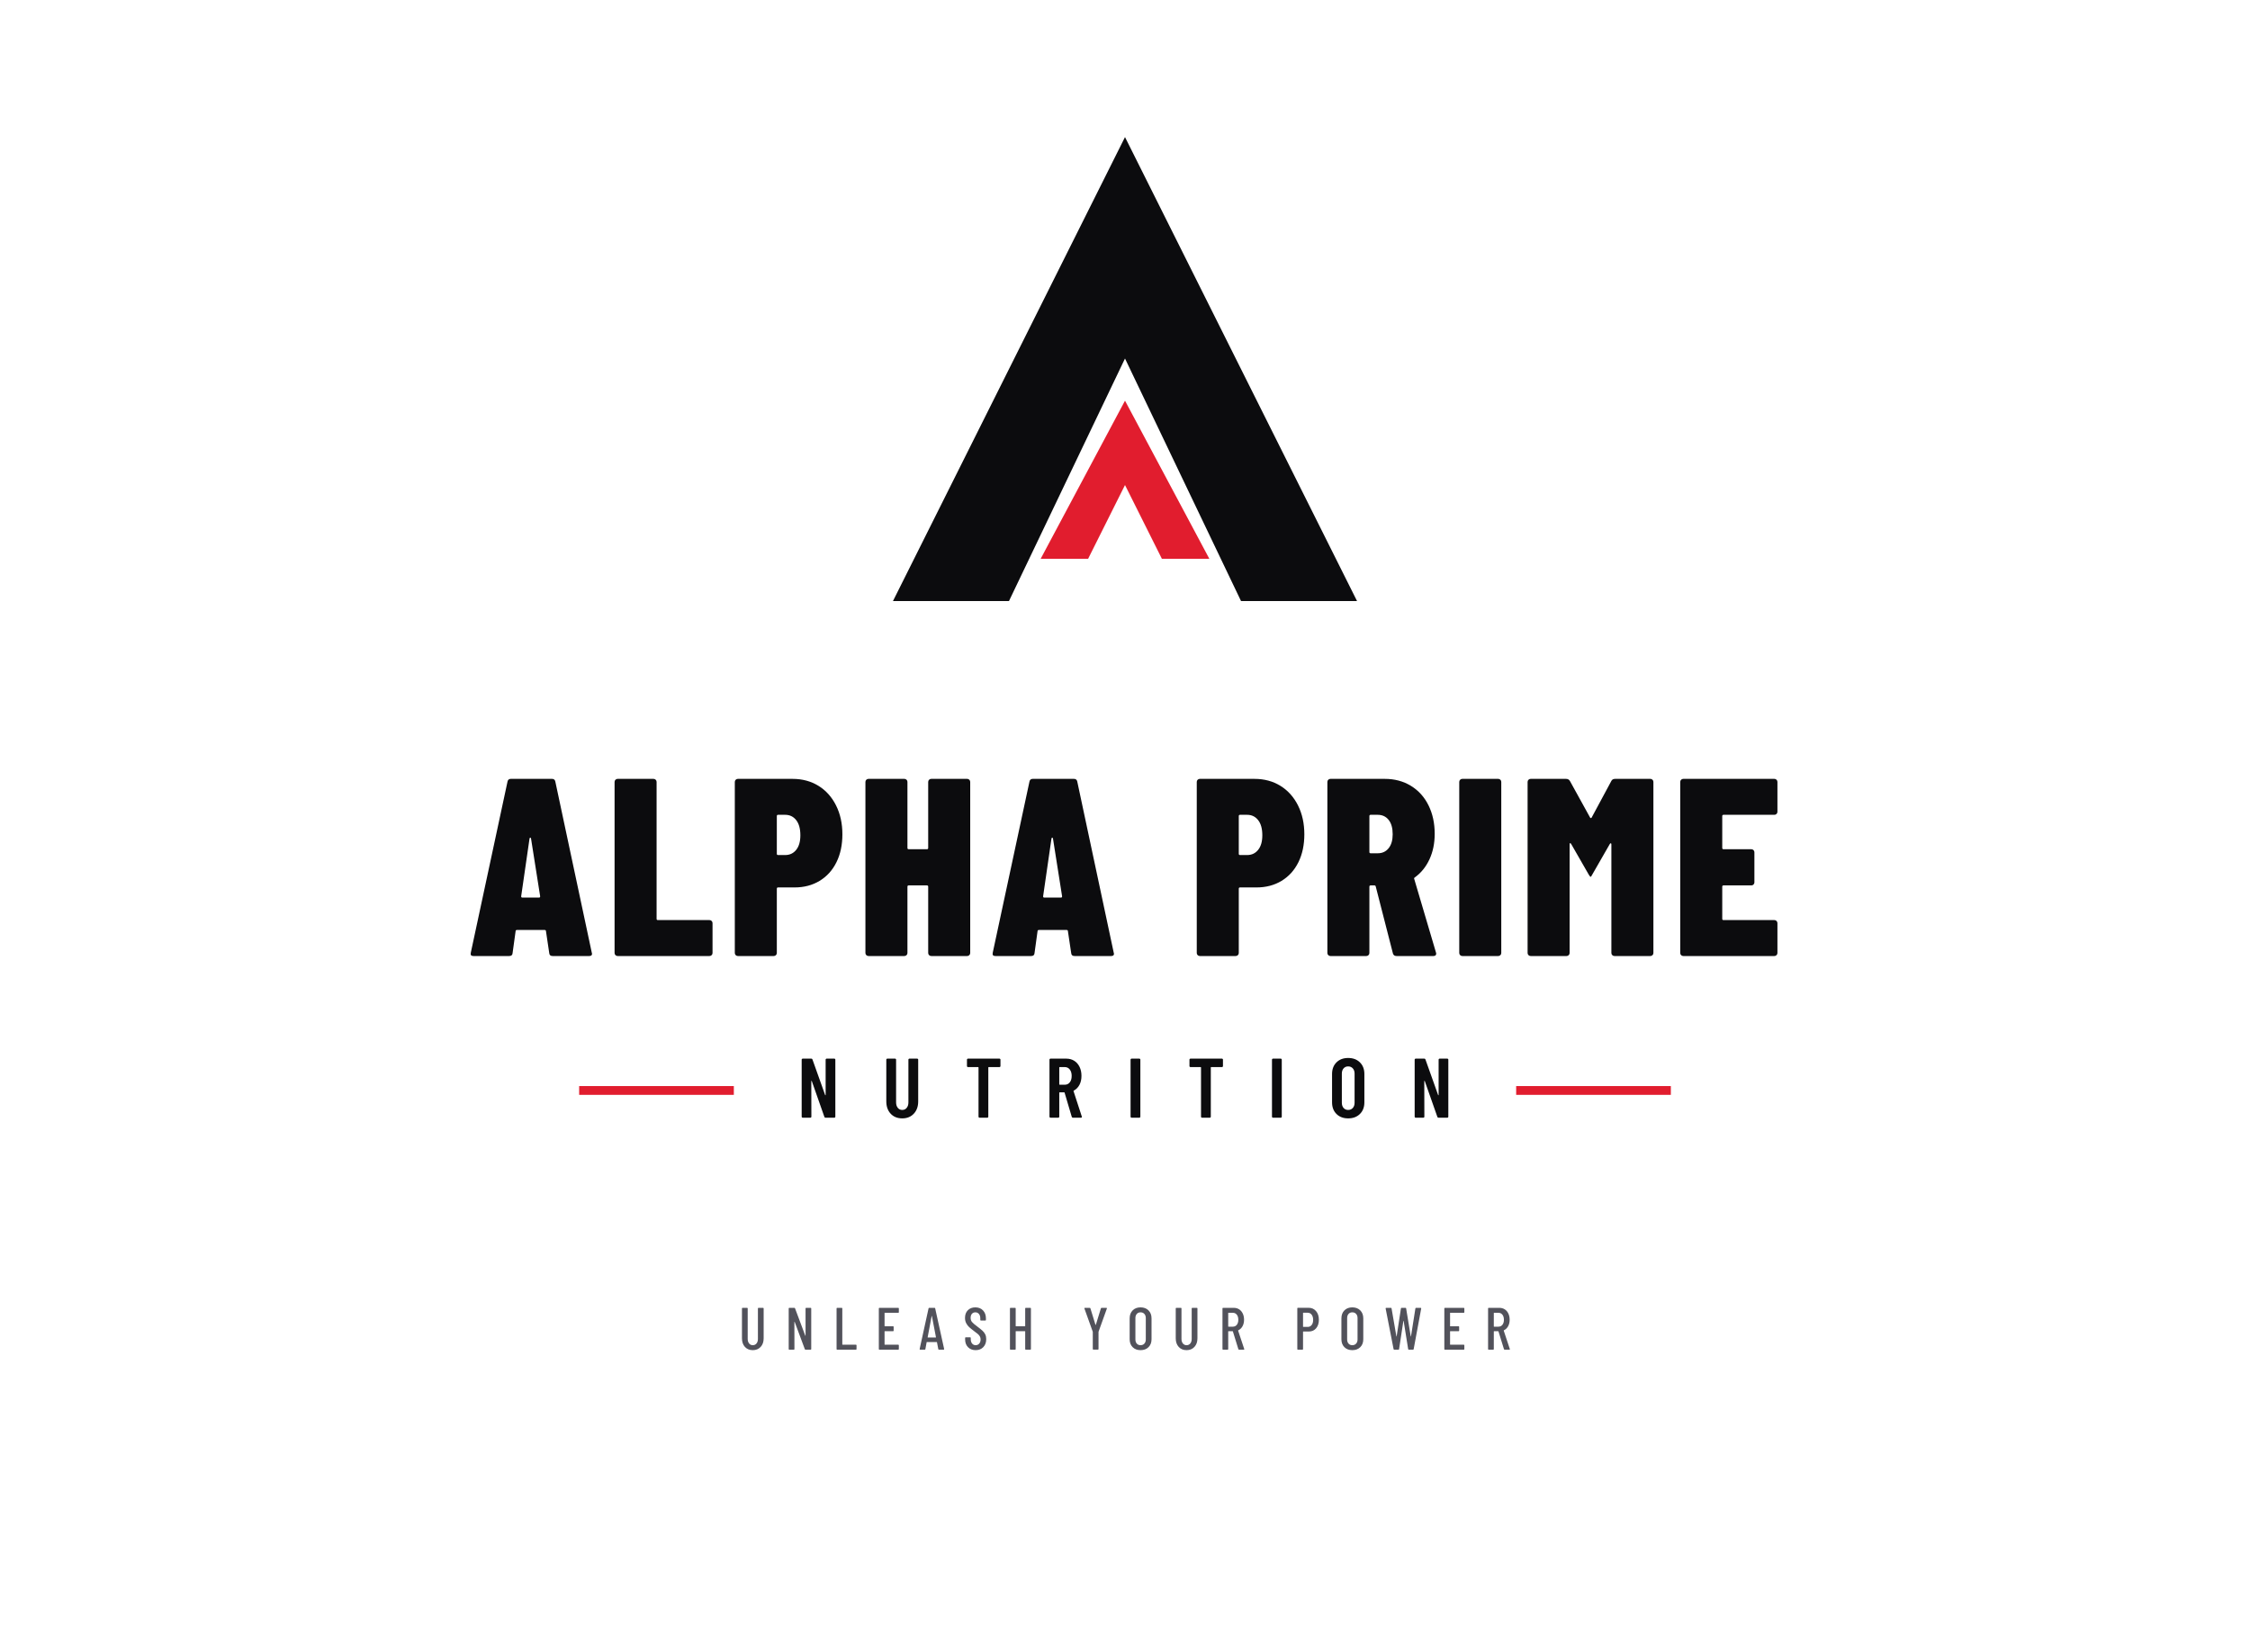
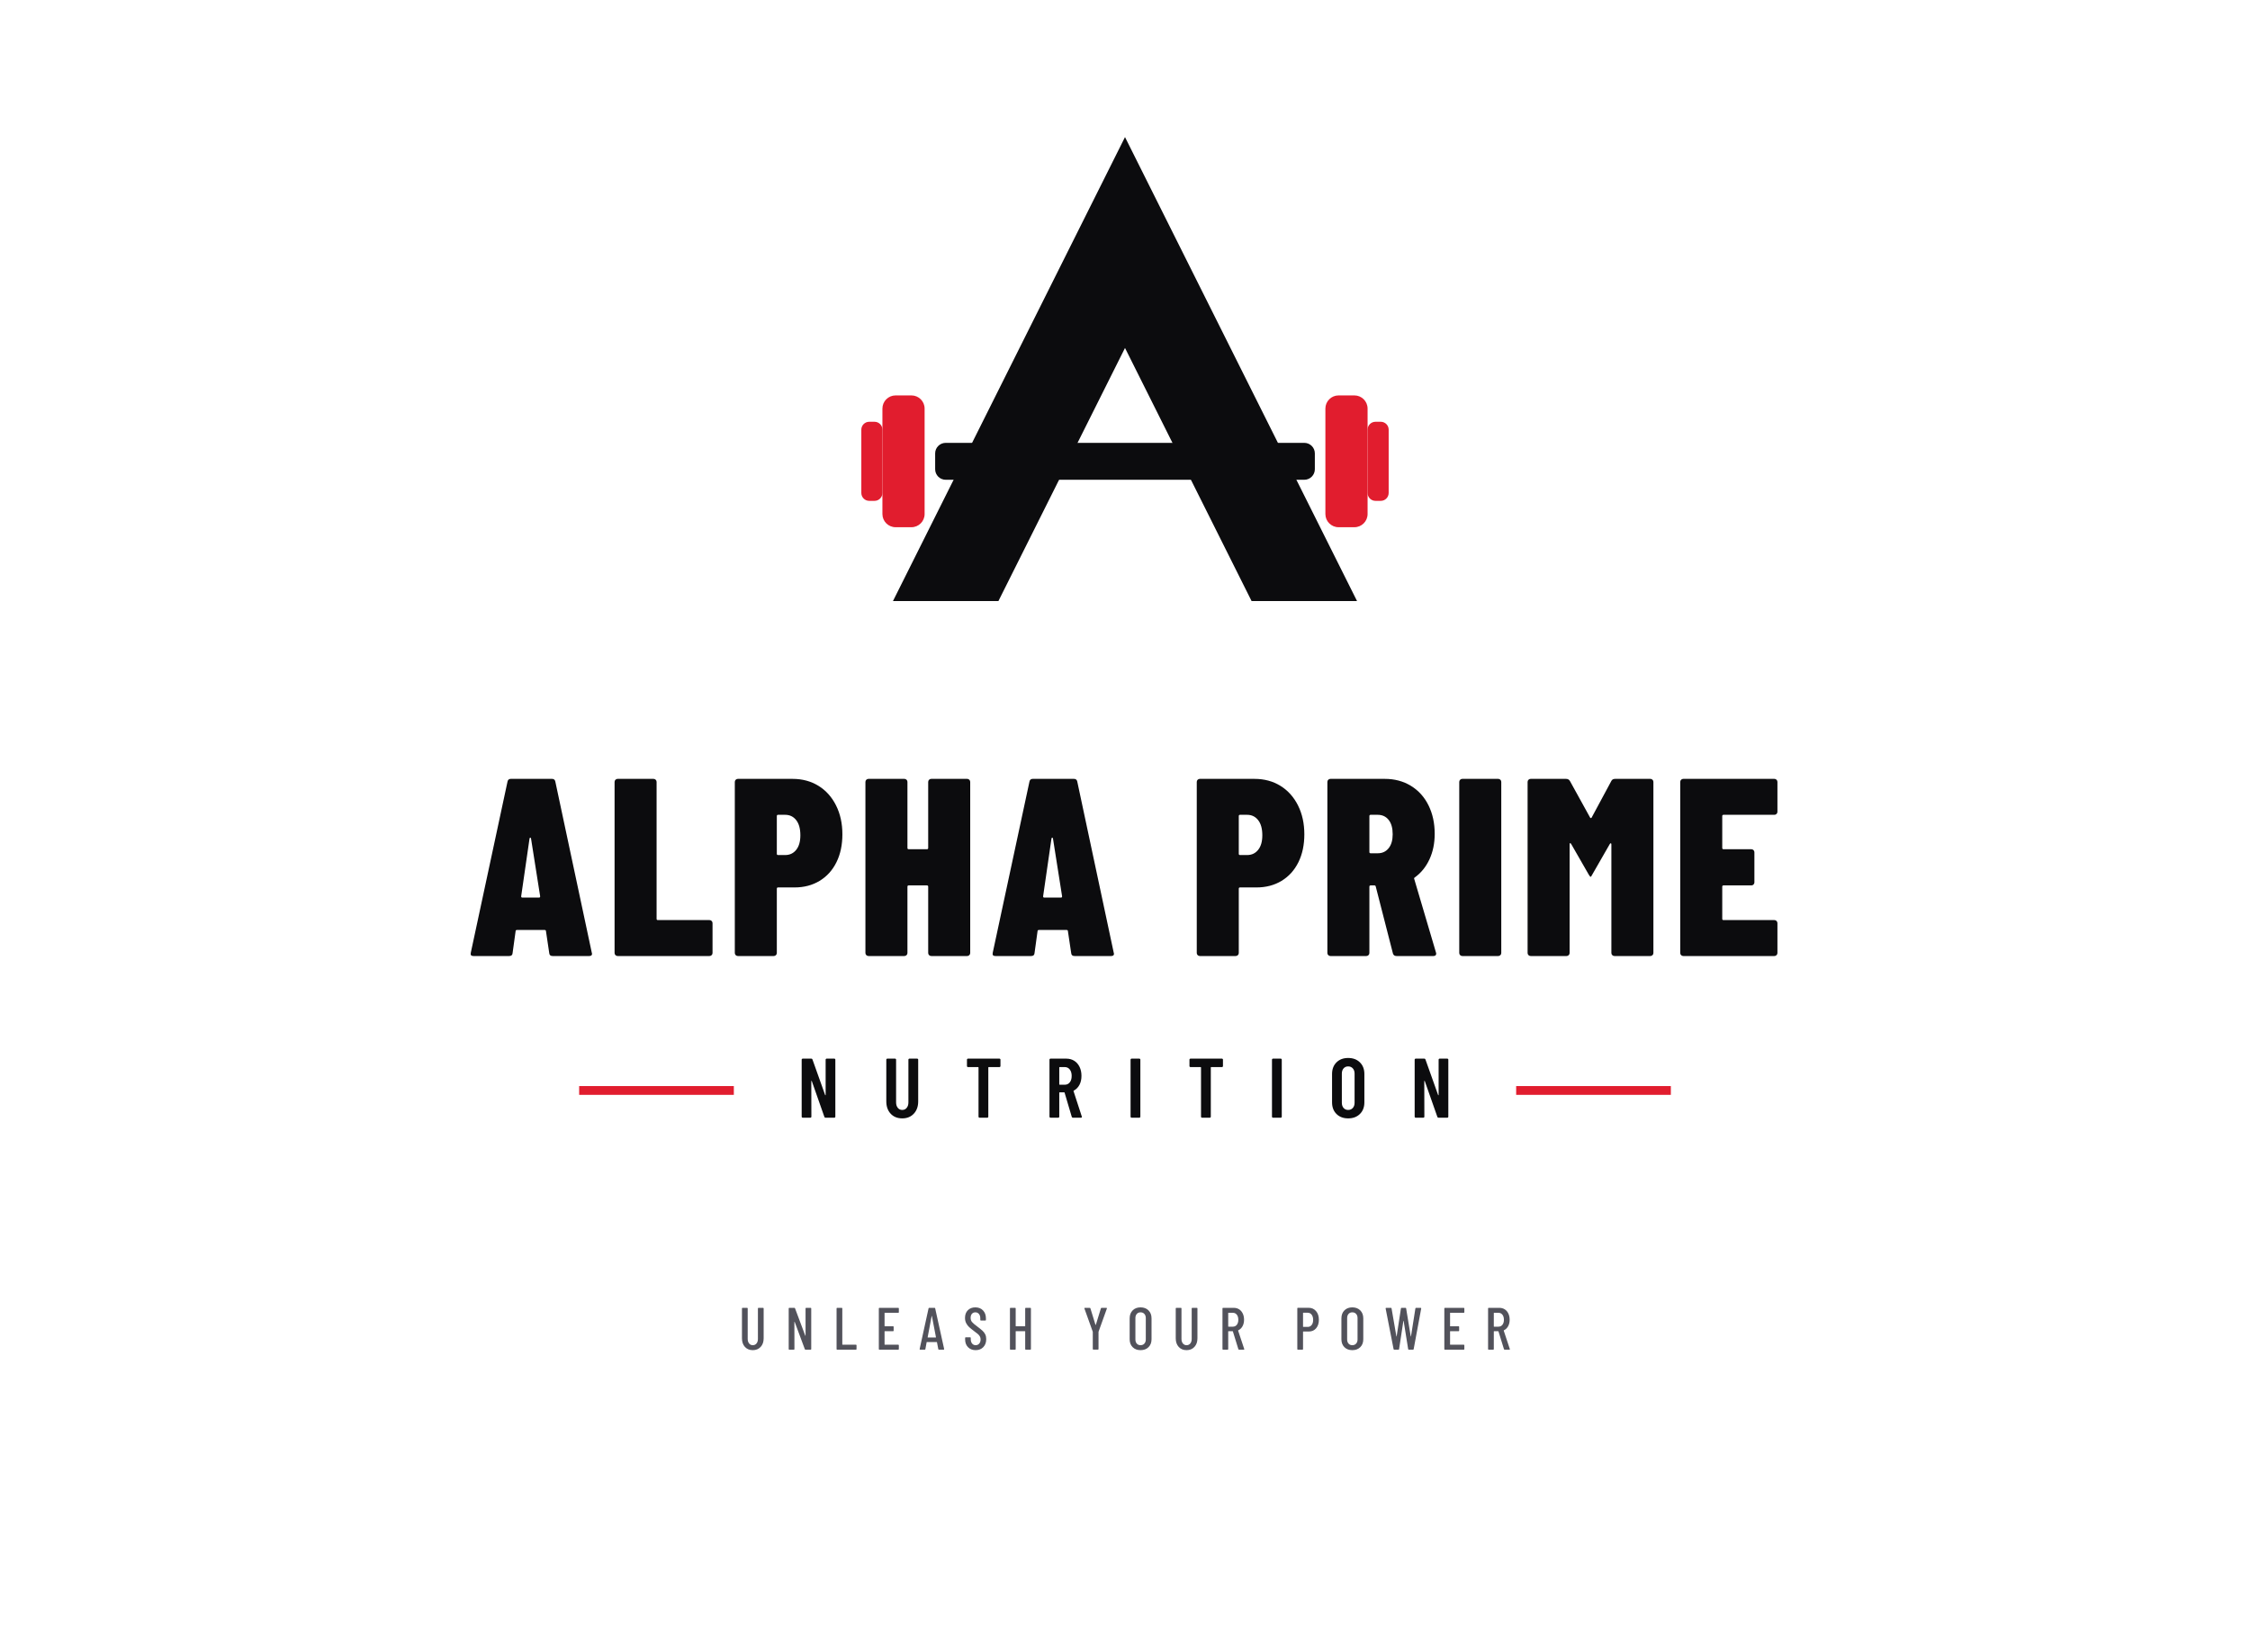
<svg xmlns="http://www.w3.org/2000/svg" viewBox="0 0 640 470" width="640" height="470">
  <g transform="translate(245.0 30) scale(1.5)">
-     <path fill="#0C0C0E" d="M50 6 L94 94 H72 L50 48 L28 94 H6 Z" />
-     <path fill="#E11D2E" d="M50 56 L66 86 H57 L50 72 L43 86 H34 Z" />
+     <path fill="#0C0C0E" d="M50 6 L94 94 H74 L50 46 L26 94 H6 Z" />
+     <rect x="14" y="64" width="72" height="7" rx="2" fill="#0C0C0E" />
+     <rect x="4" y="55" width="8" height="25" rx="2.5" fill="#E11D2E" />
+     <rect x="88" y="55" width="8" height="25" rx="2.5" fill="#E11D2E" />
+     <rect x="0" y="60" width="4" height="15" rx="1.5" fill="#E11D2E" />
+     <rect x="96" y="60" width="4" height="15" rx="1.5" fill="#E11D2E" />
  </g>
  <path fill="#0C0C0E" d="M156.236 271.208 155.3 264.944Q155.3 264.584 154.868 264.584H147.092Q146.66 264.584 146.66 264.944L145.796 271.208Q145.724 272.0 144.86 272.0H134.636Q133.7 272.0 133.916 271.064L144.356 222.392Q144.5 221.6 145.292 221.6H157.028Q157.82 221.6 157.964 222.392L168.332 271.064L168.404 271.352Q168.404 272.0 167.612 272.0H157.172Q156.308 272.0 156.236 271.208ZM148.532 255.368H153.356Q153.644 255.368 153.644 255.008L151.052 238.592Q150.98 238.304 150.836 238.304Q150.692 238.304 150.62 238.592L148.244 255.008Q148.244 255.368 148.532 255.368Z M174.812 271.136V222.464Q174.812 222.104 175.064 221.852Q175.316 221.6 175.676 221.6H185.9Q186.26 221.6 186.512 221.852Q186.764 222.104 186.764 222.464V261.416Q186.764 261.776 187.124 261.776H201.812Q202.172 261.776 202.424 262.028Q202.676 262.28 202.676 262.64V271.136Q202.676 271.496 202.424 271.748Q202.172 272.0 201.812 272.0H175.676Q175.316 272.0 175.064 271.748Q174.812 271.496 174.812 271.136Z M239.612 237.368Q239.612 241.904 237.92 245.324Q236.228 248.744 233.132 250.616Q230.036 252.488 226.004 252.488H221.324Q220.964 252.488 220.964 252.848V271.136Q220.964 271.496 220.712 271.748Q220.46 272.0 220.1 272.0H209.876Q209.516 272.0 209.264 271.748Q209.012 271.496 209.012 271.136V222.464Q209.012 222.104 209.264 221.852Q209.516 221.6 209.876 221.6H225.428Q229.604 221.6 232.808 223.58Q236.012 225.56 237.812 229.16Q239.612 232.76 239.612 237.368ZM227.66 237.656Q227.66 234.848 226.472 233.336Q225.284 231.824 223.34 231.824H221.324Q220.964 231.824 220.964 232.184V242.912Q220.964 243.272 221.324 243.272H223.34Q225.284 243.272 226.472 241.796Q227.66 240.32 227.66 237.656Z M264.884 221.6H275.108Q275.468 221.6 275.72 221.852Q275.972 222.104 275.972 222.464V271.136Q275.972 271.496 275.72 271.748Q275.468 272.0 275.108 272.0H264.884Q264.524 272.0 264.272 271.748Q264.02 271.496 264.02 271.136V252.272Q264.02 251.912 263.66 251.912H258.476Q258.116 251.912 258.116 252.272V271.136Q258.116 271.496 257.864 271.748Q257.612 272.0 257.252 272.0H247.028Q246.668 272.0 246.416 271.748Q246.164 271.496 246.164 271.136V222.464Q246.164 222.104 246.416 221.852Q246.668 221.6 247.028 221.6H257.252Q257.612 221.6 257.864 221.852Q258.116 222.104 258.116 222.464V241.256Q258.116 241.616 258.476 241.616H263.66Q264.02 241.616 264.02 241.256V222.464Q264.02 222.104 264.272 221.852Q264.524 221.6 264.884 221.6Z M304.7 271.208 303.764 264.944Q303.764 264.584 303.332 264.584H295.556Q295.124 264.584 295.124 264.944L294.26 271.208Q294.188 272.0 293.324 272.0H283.1Q282.164 272.0 282.38 271.064L292.82 222.392Q292.964 221.6 293.756 221.6H305.492Q306.284 221.6 306.428 222.392L316.796 271.064L316.868 271.352Q316.868 272.0 316.076 272.0H305.636Q304.772 272.0 304.7 271.208ZM296.996 255.368H301.82Q302.108 255.368 302.108 255.008L299.516 238.592Q299.444 238.304 299.3 238.304Q299.156 238.304 299.084 238.592L296.708 255.008Q296.708 255.368 296.996 255.368Z M371.012 237.368Q371.012 241.904 369.32 245.324Q367.628 248.744 364.532 250.616Q361.436 252.488 357.404 252.488H352.724Q352.364 252.488 352.364 252.848V271.136Q352.364 271.496 352.112 271.748Q351.86 272.0 351.5 272.0H341.276Q340.916 272.0 340.664 271.748Q340.412 271.496 340.412 271.136V222.464Q340.412 222.104 340.664 221.852Q340.916 221.6 341.276 221.6H356.828Q361.004 221.6 364.208 223.58Q367.412 225.56 369.212 229.16Q371.012 232.76 371.012 237.368ZM359.06 237.656Q359.06 234.848 357.872 233.336Q356.684 231.824 354.74 231.824H352.724Q352.364 231.824 352.364 232.184V242.912Q352.364 243.272 352.724 243.272H354.74Q356.684 243.272 357.872 241.796Q359.06 240.32 359.06 237.656Z M396.212 271.28 391.316 252.2Q391.244 251.912 390.956 251.912H389.876Q389.516 251.912 389.516 252.272V271.136Q389.516 271.496 389.264 271.748Q389.012 272.0 388.652 272.0H378.428Q378.068 272.0 377.816 271.748Q377.564 271.496 377.564 271.136V222.464Q377.564 222.104 377.816 221.852Q378.068 221.6 378.428 221.6H393.908Q398.084 221.6 401.324 223.58Q404.564 225.56 406.328 229.124Q408.092 232.688 408.092 237.224Q408.092 241.256 406.616 244.46Q405.14 247.664 402.476 249.608Q402.332 249.68 402.26 249.788Q402.188 249.896 402.26 250.04L408.452 270.992L408.524 271.28Q408.524 272.0 407.732 272.0H397.22Q396.428 272.0 396.212 271.28ZM389.516 232.184V242.408Q389.516 242.768 389.876 242.768H391.892Q393.836 242.768 394.988 241.328Q396.14 239.888 396.14 237.368Q396.14 234.704 394.988 233.264Q393.836 231.824 391.892 231.824H389.876Q389.516 231.824 389.516 232.184Z M415.076 271.136V222.464Q415.076 222.104 415.328 221.852Q415.58 221.6 415.94 221.6H426.164Q426.524 221.6 426.776 221.852Q427.028 222.104 427.028 222.464V271.136Q427.028 271.496 426.776 271.748Q426.524 272.0 426.164 272.0H415.94Q415.58 272.0 415.328 271.748Q415.076 271.496 415.076 271.136Z M459.428 221.6H469.436Q469.796 221.6 470.048 221.852Q470.3 222.104 470.3 222.464V271.136Q470.3 271.496 470.048 271.748Q469.796 272.0 469.436 272.0H459.212Q458.852 272.0 458.6 271.748Q458.348 271.496 458.348 271.136V240.248Q458.348 239.96 458.204 239.924Q458.06 239.888 457.916 240.104L452.876 248.888Q452.588 249.464 452.444 249.464Q452.3 249.464 451.94 248.888L446.9 240.104Q446.756 239.888 446.612 239.888Q446.468 239.888 446.468 240.176V271.136Q446.468 271.496 446.216 271.748Q445.964 272.0 445.604 272.0H435.38Q435.02 272.0 434.768 271.748Q434.516 271.496 434.516 271.136V222.464Q434.516 222.104 434.768 221.852Q435.02 221.6 435.38 221.6H445.46Q446.18 221.6 446.54 222.176L452.3 232.616Q452.516 232.904 452.732 232.616L458.348 222.176Q458.636 221.6 459.428 221.6Z M504.716 231.824H490.244Q489.884 231.824 489.884 232.184V241.256Q489.884 241.616 490.244 241.616H498.164Q498.524 241.616 498.776 241.868Q499.028 242.12 499.028 242.48V251.048Q499.028 251.408 498.776 251.66Q498.524 251.912 498.164 251.912H490.244Q489.884 251.912 489.884 252.272V261.416Q489.884 261.776 490.244 261.776H504.716Q505.076 261.776 505.328 262.028Q505.58 262.28 505.58 262.64V271.136Q505.58 271.496 505.328 271.748Q505.076 272.0 504.716 272.0H478.796Q478.436 272.0 478.184 271.748Q477.932 271.496 477.932 271.136V222.464Q477.932 222.104 478.184 221.852Q478.436 221.6 478.796 221.6H504.716Q505.076 221.6 505.328 221.852Q505.58 222.104 505.58 222.464V230.96Q505.58 231.32 505.328 231.572Q505.076 231.824 504.716 231.824Z" />
  <path fill="#0C0C0E" d="M235.136 301.2H237.32Q237.44 301.2 237.524 301.284Q237.608 301.368 237.608 301.488V317.712Q237.608 317.832 237.524 317.916Q237.44 318.0 237.32 318.0H234.8Q234.56 318.0 234.488 317.76L230.912 307.584Q230.888 307.512 230.828 307.524Q230.768 307.536 230.768 307.608L230.792 317.712Q230.792 317.832 230.708 317.916Q230.624 318.0 230.504 318.0H228.32Q228.2 318.0 228.116 317.916Q228.032 317.832 228.032 317.712V301.488Q228.032 301.368 228.116 301.284Q228.2 301.2 228.32 301.2H230.792Q231.032 301.2 231.104 301.44L234.704 311.544Q234.728 311.616 234.788 311.604Q234.848 311.592 234.848 311.52V301.488Q234.848 301.368 234.932 301.284Q235.016 301.2 235.136 301.2Z M252.104 313.344V301.488Q252.104 301.368 252.188 301.284Q252.272 301.2 252.392 301.2H254.6Q254.72 301.2 254.804 301.284Q254.888 301.368 254.888 301.488V313.632Q254.888 314.592 255.368 315.192Q255.848 315.792 256.64 315.792Q257.432 315.792 257.912 315.192Q258.392 314.592 258.392 313.632V301.488Q258.392 301.368 258.476 301.284Q258.56 301.2 258.68 301.2H260.888Q261.008 301.2 261.092 301.284Q261.176 301.368 261.176 301.488V313.344Q261.176 315.528 259.928 316.86Q258.68 318.192 256.64 318.192Q254.576 318.192 253.34 316.86Q252.104 315.528 252.104 313.344Z M284.576 301.488V303.312Q284.576 303.432 284.492 303.516Q284.408 303.6 284.288 303.6H281.24Q281.12 303.6 281.12 303.72V317.712Q281.12 317.832 281.036 317.916Q280.952 318.0 280.832 318.0H278.624Q278.504 318.0 278.42 317.916Q278.336 317.832 278.336 317.712V303.72Q278.336 303.6 278.216 303.6H275.336Q275.216 303.6 275.132 303.516Q275.048 303.432 275.048 303.312V301.488Q275.048 301.368 275.132 301.284Q275.216 301.2 275.336 301.2H284.288Q284.408 301.2 284.492 301.284Q284.576 301.368 284.576 301.488Z M304.856 317.76 302.816 310.872Q302.768 310.776 302.696 310.776H301.424Q301.304 310.776 301.304 310.896V317.712Q301.304 317.832 301.22 317.916Q301.136 318.0 301.016 318.0H298.808Q298.688 318.0 298.604 317.916Q298.52 317.832 298.52 317.712V301.488Q298.52 301.368 298.604 301.284Q298.688 301.2 298.808 301.2H303.32Q304.592 301.2 305.564 301.812Q306.536 302.424 307.076 303.54Q307.616 304.656 307.616 306.096Q307.616 307.584 307.04 308.664Q306.464 309.744 305.432 310.296Q305.336 310.32 305.36 310.44L307.712 317.664Q307.736 317.712 307.736 317.784Q307.736 318.0 307.472 318.0H305.168Q304.928 318.0 304.856 317.76ZM301.304 303.72V308.496Q301.304 308.616 301.424 308.616H302.888Q303.752 308.616 304.292 307.944Q304.832 307.272 304.832 306.12Q304.832 304.968 304.292 304.284Q303.752 303.6 302.888 303.6H301.424Q301.304 303.6 301.304 303.72Z M321.584 317.712V301.488Q321.584 301.368 321.668 301.284Q321.752 301.2 321.872 301.2H324.08Q324.2 301.2 324.284 301.284Q324.368 301.368 324.368 301.488V317.712Q324.368 317.832 324.284 317.916Q324.2 318.0 324.08 318.0H321.872Q321.752 318.0 321.668 317.916Q321.584 317.832 321.584 317.712Z M347.864 301.488V303.312Q347.864 303.432 347.78 303.516Q347.696 303.6 347.576 303.6H344.528Q344.408 303.6 344.408 303.72V317.712Q344.408 317.832 344.324 317.916Q344.24 318.0 344.12 318.0H341.912Q341.792 318.0 341.708 317.916Q341.624 317.832 341.624 317.712V303.72Q341.624 303.6 341.504 303.6H338.624Q338.504 303.6 338.42 303.516Q338.336 303.432 338.336 303.312V301.488Q338.336 301.368 338.42 301.284Q338.504 301.2 338.624 301.2H347.576Q347.696 301.2 347.78 301.284Q347.864 301.368 347.864 301.488Z M361.808 317.712V301.488Q361.808 301.368 361.892 301.284Q361.976 301.2 362.096 301.2H364.304Q364.424 301.2 364.508 301.284Q364.592 301.368 364.592 301.488V317.712Q364.592 317.832 364.508 317.916Q364.424 318.0 364.304 318.0H362.096Q361.976 318.0 361.892 317.916Q361.808 317.832 361.808 317.712Z M378.896 313.632V305.568Q378.896 303.504 380.156 302.256Q381.416 301.008 383.48 301.008Q385.544 301.008 386.816 302.256Q388.088 303.504 388.088 305.568V313.632Q388.088 315.696 386.816 316.944Q385.544 318.192 383.48 318.192Q381.416 318.192 380.156 316.944Q378.896 315.696 378.896 313.632ZM385.304 313.752V305.448Q385.304 304.536 384.8 303.972Q384.296 303.408 383.48 303.408Q382.664 303.408 382.172 303.972Q381.68 304.536 381.68 305.448V313.752Q381.68 314.664 382.172 315.228Q382.664 315.792 383.48 315.792Q384.296 315.792 384.8 315.228Q385.304 314.664 385.304 313.752Z M409.496 301.2H411.68Q411.8 301.2 411.884 301.284Q411.968 301.368 411.968 301.488V317.712Q411.968 317.832 411.884 317.916Q411.8 318.0 411.68 318.0H409.16Q408.92 318.0 408.848 317.76L405.272 307.584Q405.248 307.512 405.188 307.524Q405.128 307.536 405.128 307.608L405.152 317.712Q405.152 317.832 405.068 317.916Q404.984 318.0 404.864 318.0H402.68Q402.56 318.0 402.476 317.916Q402.392 317.832 402.392 317.712V301.488Q402.392 301.368 402.476 301.284Q402.56 301.2 402.68 301.2H405.152Q405.392 301.2 405.464 301.44L409.064 311.544Q409.088 311.616 409.148 311.604Q409.208 311.592 409.208 311.52V301.488Q409.208 301.368 409.292 301.284Q409.376 301.2 409.496 301.2Z" />
  <rect x="164.736" y="309" width="44" height="2.5" fill="#E11D2E" />
  <rect x="431.264" y="309" width="44" height="2.5" fill="#E11D2E" />
  <path fill="#52525B" d="M211.047 380.77V372.27Q211.047 372.1 211.217 372.1H212.509Q212.679 372.1 212.679 372.27V380.94Q212.679 381.739 213.079 382.232Q213.478 382.725 214.124 382.725Q214.787 382.725 215.187 382.232Q215.586 381.739 215.586 380.94V372.27Q215.586 372.1 215.756 372.1H217.048Q217.218 372.1 217.218 372.27V380.77Q217.218 382.283 216.368 383.21Q215.518 384.136 214.124 384.136Q212.73 384.136 211.888 383.21Q211.047 382.283 211.047 380.77Z M229.305 372.1H230.58Q230.75 372.1 230.75 372.27V383.83Q230.75 384.0 230.58 384.0H229.118Q228.982 384.0 228.931 383.864L226.041 376.095Q226.024 376.061 225.99 376.069Q225.956 376.078 225.956 376.112L225.973 383.83Q225.973 384.0 225.803 384.0H224.511Q224.341 384.0 224.341 383.83V372.27Q224.341 372.1 224.511 372.1H225.956Q226.092 372.1 226.143 372.236L229.05 380.005Q229.067 380.056 229.101 380.048Q229.135 380.039 229.135 379.988V372.27Q229.135 372.1 229.305 372.1Z M237.958 383.83V372.27Q237.958 372.1 238.128 372.1H239.42Q239.59 372.1 239.59 372.27V382.521Q239.59 382.589 239.658 382.589H243.466Q243.636 382.589 243.636 382.759V383.83Q243.636 384.0 243.466 384.0H238.128Q237.958 384.0 237.958 383.83Z M255.502 373.511H251.677Q251.609 373.511 251.609 373.579V377.268Q251.609 377.336 251.677 377.336H254.023Q254.193 377.336 254.193 377.506V378.577Q254.193 378.747 254.023 378.747H251.677Q251.609 378.747 251.609 378.815V382.521Q251.609 382.589 251.677 382.589H255.502Q255.672 382.589 255.672 382.759V383.83Q255.672 384.0 255.502 384.0H250.147Q249.977 384.0 249.977 383.83V372.27Q249.977 372.1 250.147 372.1H255.502Q255.672 372.1 255.672 372.27V373.341Q255.672 373.511 255.502 373.511Z M266.892 383.847 266.518 381.892Q266.518 381.858 266.493 381.841Q266.467 381.824 266.433 381.824H263.662Q263.628 381.824 263.603 381.841Q263.577 381.858 263.577 381.892L263.22 383.847Q263.203 384.0 263.033 384.0H261.741Q261.656 384.0 261.614 383.949Q261.571 383.898 261.588 383.813L264.121 372.253Q264.155 372.1 264.308 372.1H265.821Q265.991 372.1 266.008 372.253L268.558 383.813V383.847Q268.558 384.0 268.405 384.0H267.079Q266.926 384.0 266.892 383.847ZM263.917 380.532H266.178Q266.229 380.532 266.229 380.464L265.073 374.429Q265.056 374.395 265.039 374.395Q265.022 374.395 265.005 374.429L263.866 380.464Q263.866 380.532 263.917 380.532Z M274.525 381.093V380.651Q274.525 380.481 274.695 380.481H275.953Q276.123 380.481 276.123 380.651V381.008Q276.123 381.79 276.514 382.258Q276.905 382.725 277.517 382.725Q278.129 382.725 278.529 382.274Q278.928 381.824 278.928 381.093Q278.928 380.6 278.716 380.226Q278.503 379.852 278.155 379.554Q277.806 379.257 277.024 378.679Q276.157 378.033 275.664 377.574Q275.171 377.115 274.831 376.469Q274.491 375.823 274.491 374.956Q274.491 373.579 275.307 372.772Q276.123 371.964 277.432 371.964Q278.792 371.964 279.617 372.831Q280.441 373.698 280.441 375.109V375.534Q280.441 375.704 280.271 375.704H279.013Q278.843 375.704 278.843 375.534V375.075Q278.843 374.31 278.452 373.842Q278.061 373.375 277.432 373.375Q276.837 373.375 276.463 373.791Q276.089 374.208 276.089 374.956Q276.089 375.636 276.463 376.104Q276.837 376.571 277.908 377.353Q278.928 378.118 279.447 378.594Q279.965 379.07 280.245 379.639Q280.526 380.209 280.526 380.991Q280.526 382.419 279.693 383.278Q278.86 384.136 277.517 384.136Q276.174 384.136 275.35 383.294Q274.525 382.453 274.525 381.093Z M291.78 372.1H293.072Q293.242 372.1 293.242 372.27V383.83Q293.242 384.0 293.072 384.0H291.78Q291.61 384.0 291.61 383.83V378.815Q291.61 378.747 291.542 378.747H288.975Q288.907 378.747 288.907 378.815V383.83Q288.907 384.0 288.737 384.0H287.445Q287.275 384.0 287.275 383.83V372.27Q287.275 372.1 287.445 372.1H288.737Q288.907 372.1 288.907 372.27V377.268Q288.907 377.336 288.975 377.336H291.542Q291.61 377.336 291.61 377.268V372.27Q291.61 372.1 291.78 372.1Z M310.837 383.813V378.951L310.82 378.866L308.457 372.287L308.44 372.219Q308.44 372.1 308.593 372.1H309.953Q310.106 372.1 310.157 372.236L311.602 376.928Q311.619 376.962 311.653 376.962Q311.687 376.962 311.704 376.928L313.149 372.236Q313.2 372.1 313.353 372.1H314.713Q314.9 372.1 314.849 372.287L312.486 378.866L312.469 378.951V383.813Q312.469 383.983 312.299 383.983H311.007Q310.837 383.983 310.837 383.813Z M321.326 381.025V375.092Q321.326 373.681 322.176 372.822Q323.026 371.964 324.42 371.964Q325.831 371.964 326.69 372.822Q327.548 373.681 327.548 375.092V381.025Q327.548 382.436 326.69 383.286Q325.831 384.136 324.42 384.136Q323.026 384.136 322.176 383.286Q321.326 382.436 321.326 381.025ZM325.916 381.093V375.007Q325.916 374.276 325.508 373.826Q325.1 373.375 324.42 373.375Q323.757 373.375 323.357 373.826Q322.958 374.276 322.958 375.007V381.093Q322.958 381.824 323.357 382.274Q323.757 382.725 324.42 382.725Q325.1 382.725 325.508 382.274Q325.916 381.824 325.916 381.093Z M334.433 380.77V372.27Q334.433 372.1 334.603 372.1H335.895Q336.065 372.1 336.065 372.27V380.94Q336.065 381.739 336.464 382.232Q336.864 382.725 337.51 382.725Q338.173 382.725 338.572 382.232Q338.972 381.739 338.972 380.94V372.27Q338.972 372.1 339.142 372.1H340.434Q340.604 372.1 340.604 372.27V380.77Q340.604 382.283 339.754 383.21Q338.904 384.136 337.51 384.136Q336.116 384.136 335.274 383.21Q334.433 382.283 334.433 380.77Z M352.249 383.864 350.685 378.798Q350.668 378.747 350.617 378.747H349.427Q349.359 378.747 349.359 378.815V383.83Q349.359 384.0 349.189 384.0H347.897Q347.727 384.0 347.727 383.83V372.27Q347.727 372.1 347.897 372.1H350.94Q351.807 372.1 352.47 372.525Q353.133 372.95 353.498 373.724Q353.864 374.497 353.864 375.483Q353.864 376.554 353.422 377.344Q352.98 378.135 352.215 378.492Q352.164 378.543 352.181 378.594L353.915 383.813L353.932 383.881Q353.932 384.0 353.779 384.0H352.453Q352.3 384.0 352.249 383.864ZM349.359 373.579V377.387Q349.359 377.455 349.427 377.455H350.685Q351.382 377.455 351.807 376.919Q352.232 376.384 352.232 375.5Q352.232 374.582 351.807 374.047Q351.382 373.511 350.685 373.511H349.427Q349.359 373.511 349.359 373.579Z M375.148 375.5Q375.148 376.996 374.366 377.914Q373.584 378.832 372.309 378.832H370.711Q370.643 378.832 370.643 378.9V383.83Q370.643 384.0 370.473 384.0H369.181Q369.011 384.0 369.011 383.83V372.253Q369.011 372.083 369.181 372.083H372.224Q373.533 372.083 374.341 373.026Q375.148 373.97 375.148 375.5ZM373.516 375.534Q373.516 374.599 373.091 374.047Q372.666 373.494 371.969 373.494H370.711Q370.643 373.494 370.643 373.562V377.455Q370.643 377.523 370.711 377.523H371.969Q372.666 377.523 373.091 376.988Q373.516 376.452 373.516 375.534Z M381.557 381.025V375.092Q381.557 373.681 382.407 372.822Q383.257 371.964 384.651 371.964Q386.062 371.964 386.921 372.822Q387.779 373.681 387.779 375.092V381.025Q387.779 382.436 386.921 383.286Q386.062 384.136 384.651 384.136Q383.257 384.136 382.407 383.286Q381.557 382.436 381.557 381.025ZM386.147 381.093V375.007Q386.147 374.276 385.739 373.826Q385.331 373.375 384.651 373.375Q383.988 373.375 383.588 373.826Q383.189 374.276 383.189 375.007V381.093Q383.189 381.824 383.588 382.274Q383.988 382.725 384.651 382.725Q385.331 382.725 385.739 382.274Q386.147 381.824 386.147 381.093Z M396.398 383.847 394.137 372.287V372.253Q394.137 372.1 394.29 372.1H395.633Q395.803 372.1 395.82 372.253L397.197 380.226Q397.214 380.26 397.231 380.26Q397.248 380.26 397.265 380.226L398.489 372.253Q398.506 372.1 398.659 372.1H399.798Q399.951 372.1 399.968 372.253L401.277 380.226Q401.294 380.26 401.311 380.26Q401.328 380.26 401.345 380.226L402.603 372.253Q402.637 372.1 402.773 372.1H404.099Q404.184 372.1 404.226 372.151Q404.269 372.202 404.252 372.287L402.11 383.847Q402.093 384.0 401.923 384.0H400.716Q400.58 384.0 400.546 383.847L399.254 375.806Q399.237 375.772 399.212 375.772Q399.186 375.772 399.186 375.806L397.962 383.847Q397.945 384.0 397.792 384.0H396.585Q396.432 384.0 396.398 383.847Z M416.356 373.511H412.531Q412.463 373.511 412.463 373.579V377.268Q412.463 377.336 412.531 377.336H414.877Q415.047 377.336 415.047 377.506V378.577Q415.047 378.747 414.877 378.747H412.531Q412.463 378.747 412.463 378.815V382.521Q412.463 382.589 412.531 382.589H416.356Q416.526 382.589 416.526 382.759V383.83Q416.526 384.0 416.356 384.0H411.001Q410.831 384.0 410.831 383.83V372.27Q410.831 372.1 411.001 372.1H416.356Q416.526 372.1 416.526 372.27V373.341Q416.526 373.511 416.356 373.511Z M427.797 383.864 426.233 378.798Q426.216 378.747 426.165 378.747H424.975Q424.907 378.747 424.907 378.815V383.83Q424.907 384.0 424.737 384.0H423.445Q423.275 384.0 423.275 383.83V372.27Q423.275 372.1 423.445 372.1H426.488Q427.355 372.1 428.018 372.525Q428.681 372.95 429.046 373.724Q429.412 374.497 429.412 375.483Q429.412 376.554 428.97 377.344Q428.528 378.135 427.763 378.492Q427.712 378.543 427.729 378.594L429.463 383.813L429.48 383.881Q429.48 384.0 429.327 384.0H428.001Q427.848 384.0 427.797 383.864ZM424.907 373.579V377.387Q424.907 377.455 424.975 377.455H426.233Q426.93 377.455 427.355 376.919Q427.78 376.384 427.78 375.5Q427.78 374.582 427.355 374.047Q426.93 373.511 426.233 373.511H424.975Q424.907 373.511 424.907 373.579Z" />
</svg>
